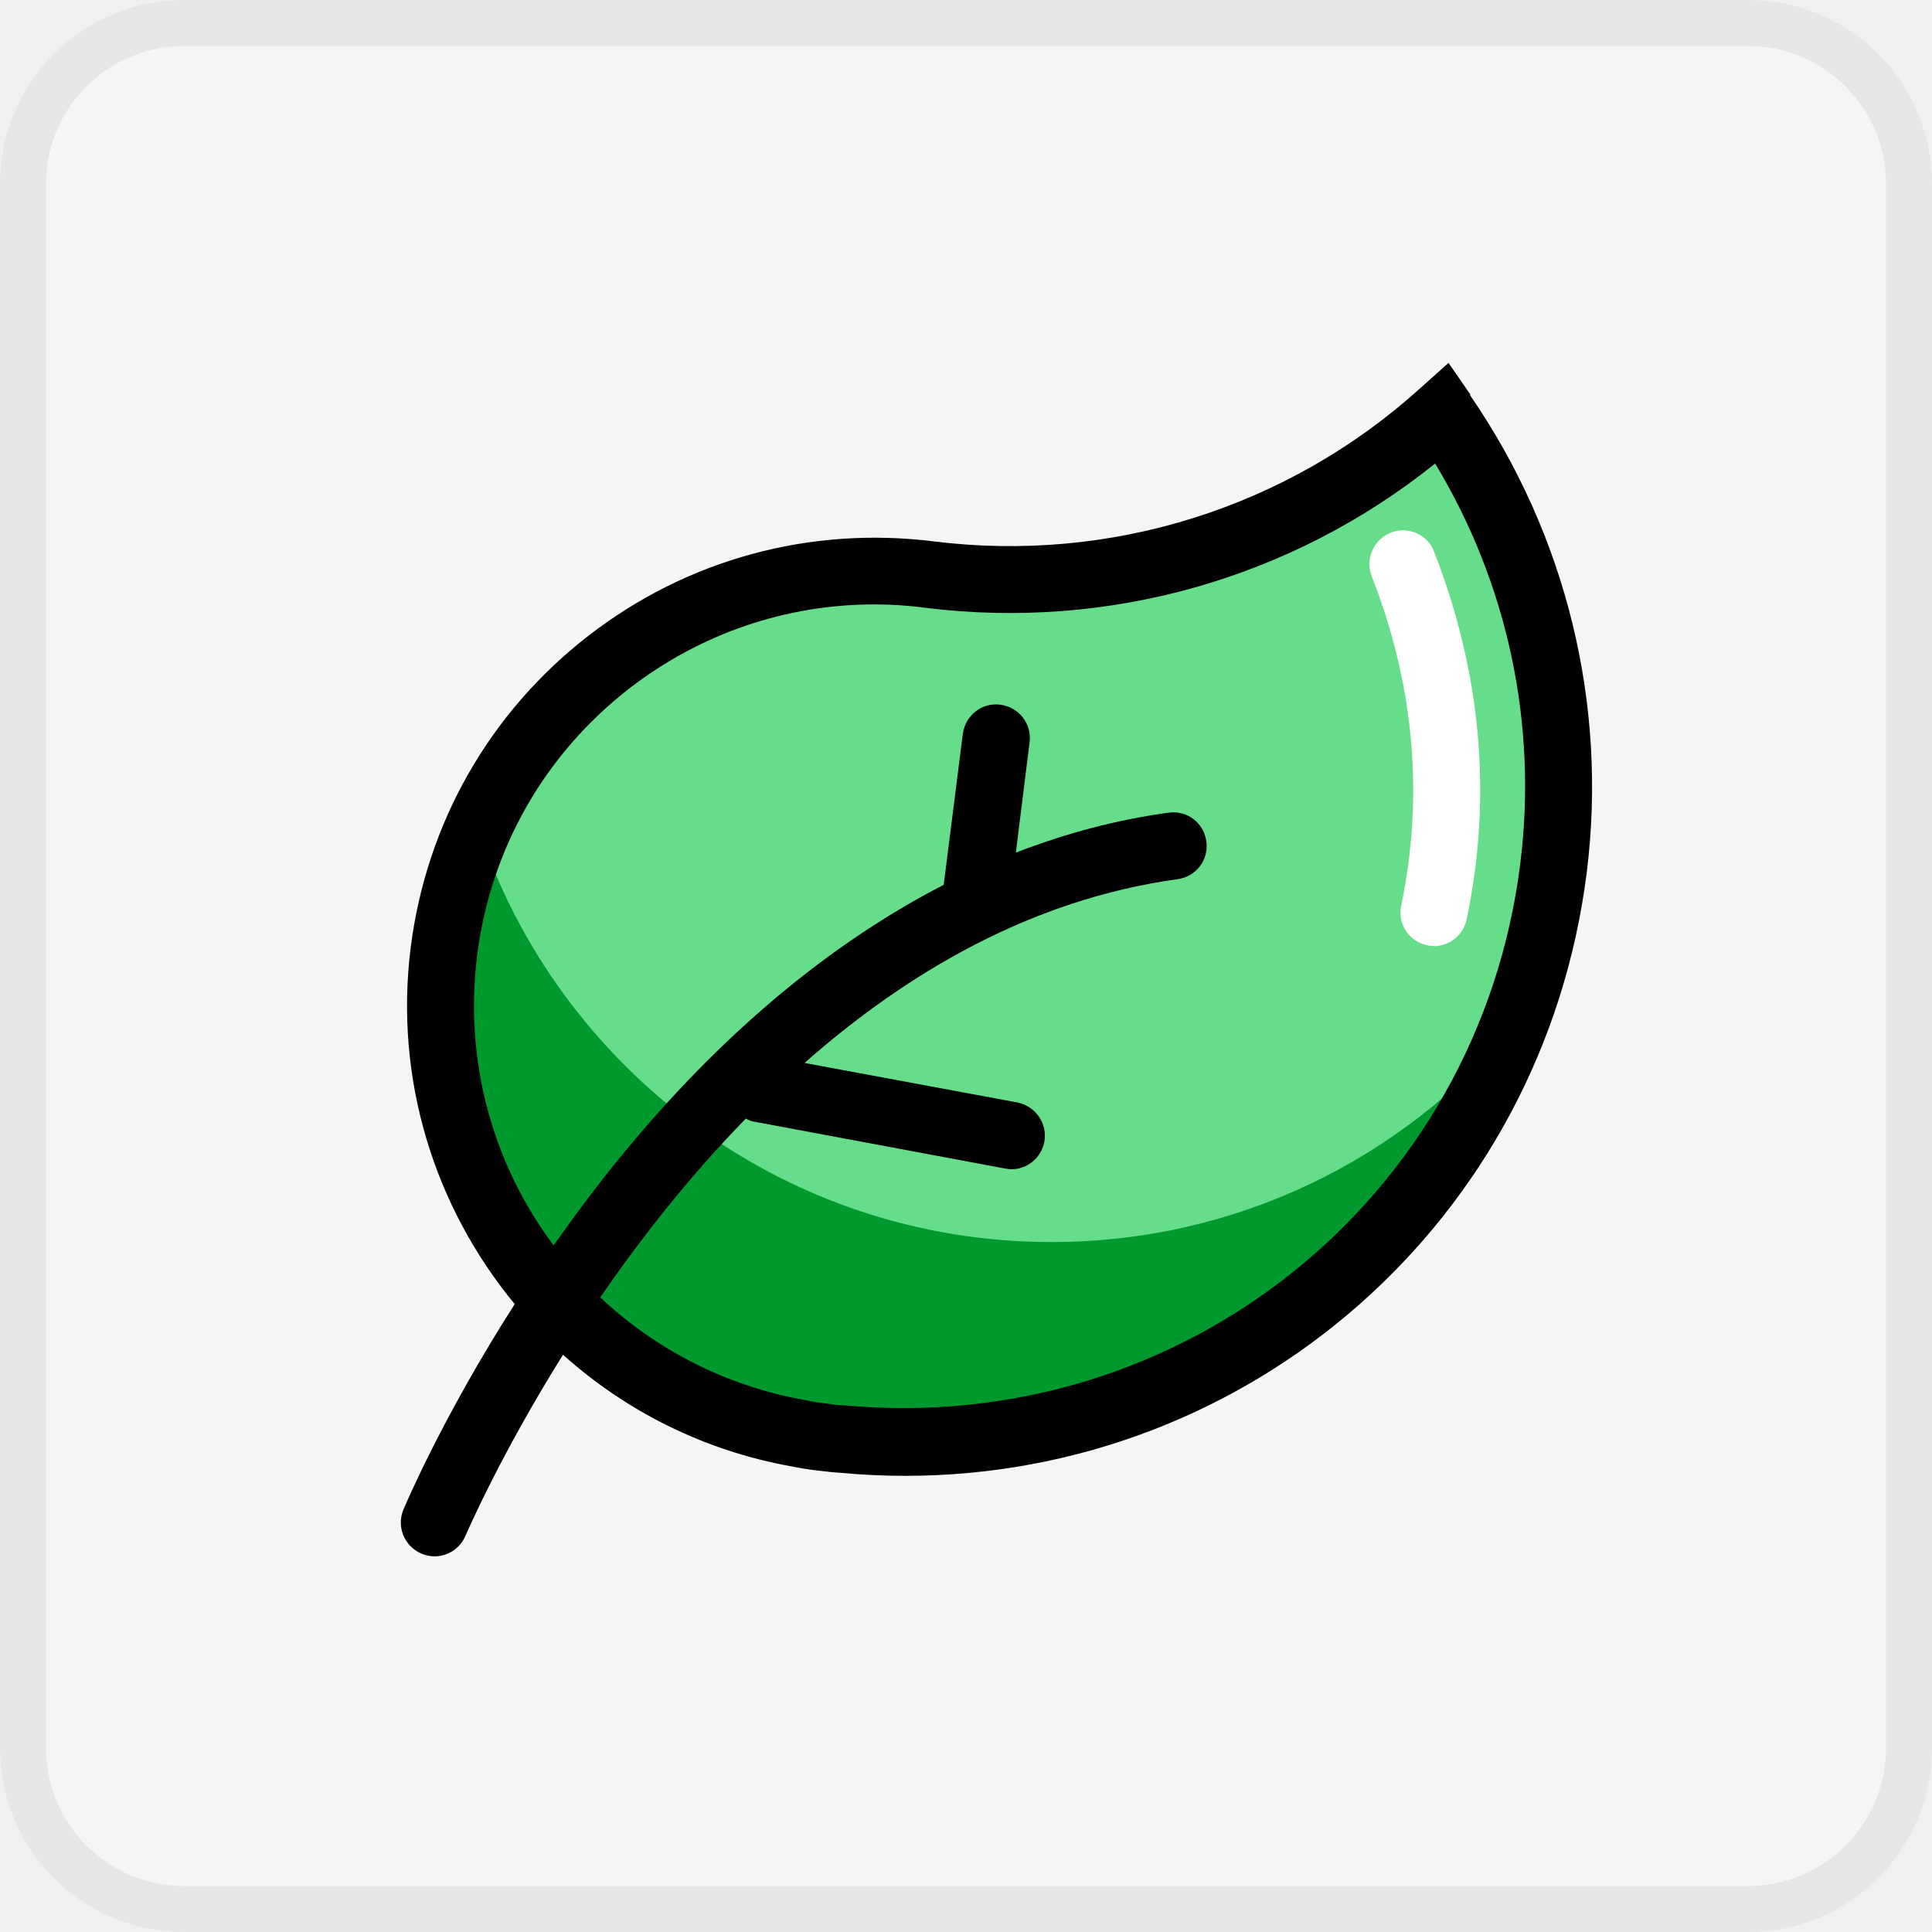
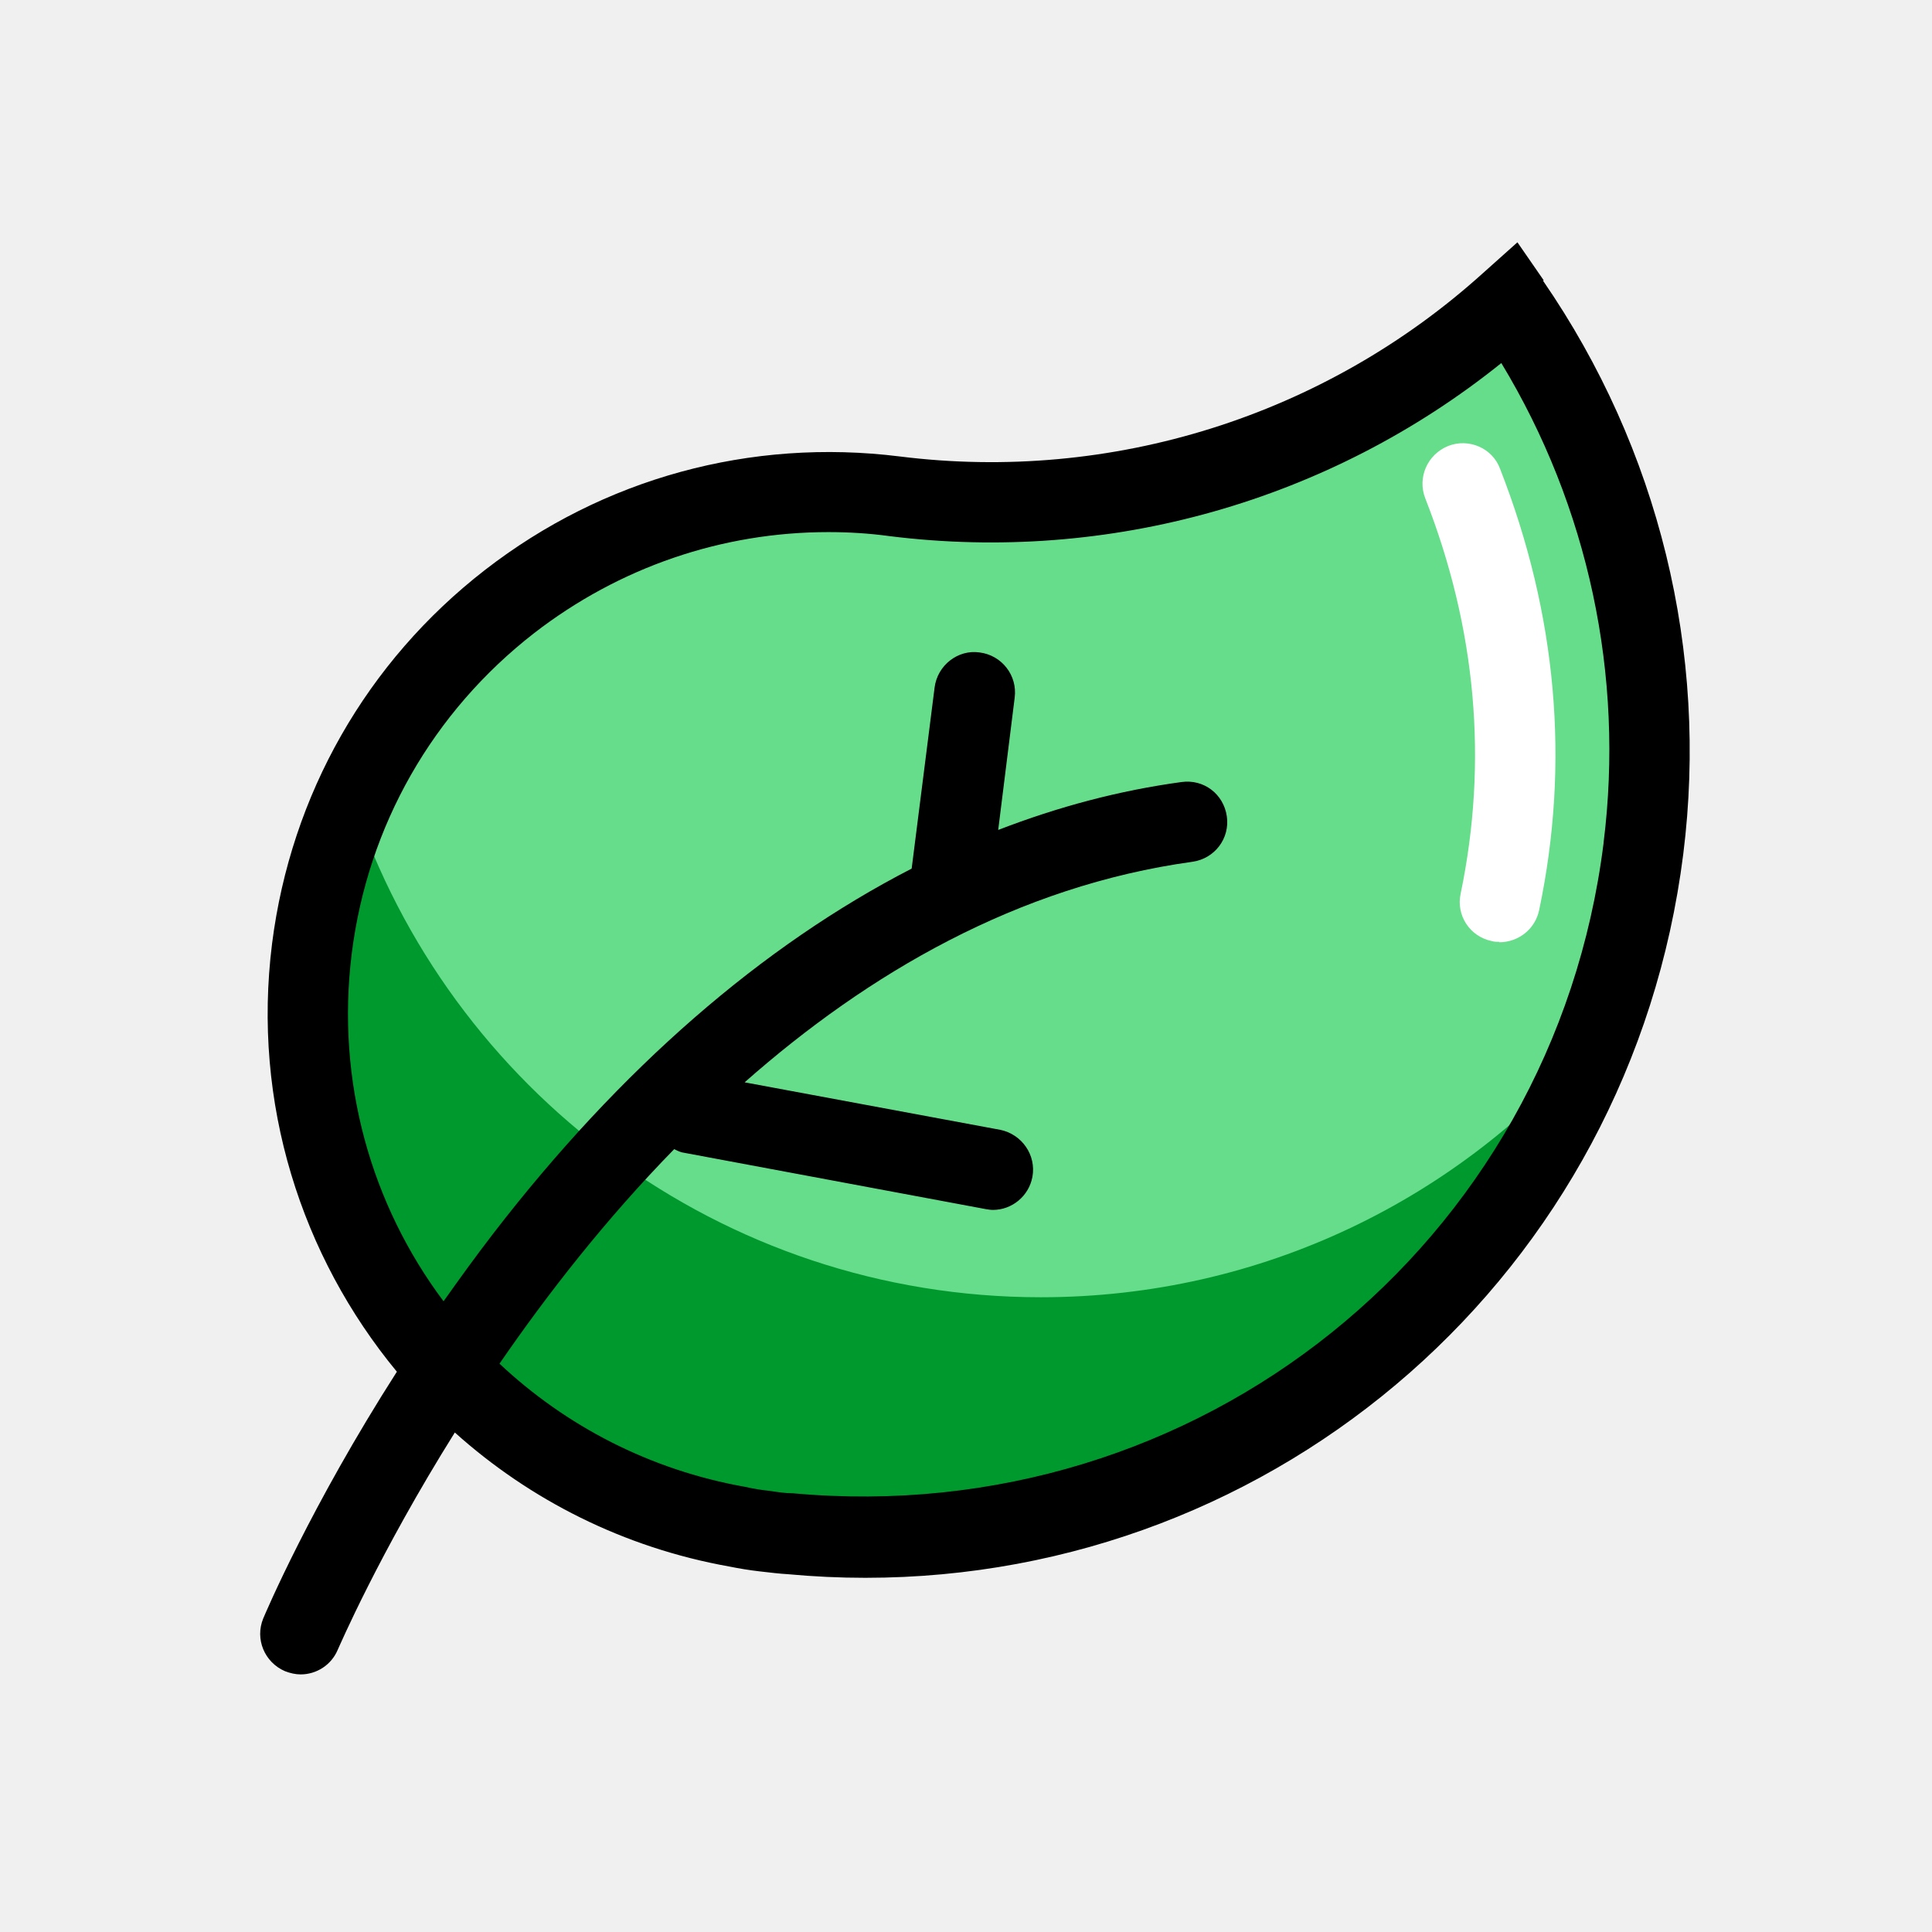
- <svg xmlns="http://www.w3.org/2000/svg" width="84" height="84" viewBox="0 0 84 84" fill="none">
-   <rect x="1" y="1" width="82" height="82" rx="7" fill="#F5F5F5" />
-   <rect x="1" y="1" width="82" height="82" rx="7" stroke="#E6E6E6" stroke-width="2" />
-   <path d="M67.544 37.727C65.619 53.01 51.91 63.948 36.685 62.548C36.365 62.548 36.044 62.489 35.708 62.46C35.373 62.431 35.052 62.373 34.746 62.315C24.902 60.579 18.062 51.392 19.317 41.358C20.571 31.325 30.065 23.683 40.419 24.981C48.848 26.046 56.869 23.26 62.717 17.981C66.567 23.552 68.448 30.494 67.544 37.727Z" fill="#66DD8A" />
-   <path d="M65.736 44.712C61.185 56.204 49.461 63.729 36.671 62.562C36.35 62.562 36.044 62.504 35.708 62.46C35.373 62.417 35.052 62.388 34.731 62.315C24.902 60.579 18.048 51.392 19.317 41.358C19.55 39.477 20.061 37.683 20.804 36.035C24.275 46.477 34.119 54.002 45.712 54.002C53.748 54.002 60.923 50.4 65.736 44.712Z" fill="#00992E" />
-   <path d="M62.323 41.125C62.235 41.125 62.133 41.125 62.046 41.096C61.258 40.935 60.748 40.163 60.923 39.375C61.914 34.606 61.492 29.779 59.639 25.054C59.348 24.31 59.712 23.465 60.471 23.158C61.214 22.867 62.075 23.231 62.352 23.989C64.408 29.254 64.889 34.635 63.767 39.973C63.621 40.673 63.008 41.139 62.323 41.139V41.125Z" fill="white" />
-   <path d="M63.927 17.15L62.979 15.779L61.74 16.887C55.994 22.079 48.279 24.5 40.594 23.538C35.198 22.867 29.86 24.325 25.573 27.65C21.285 30.975 18.544 35.788 17.858 41.183C17.129 46.973 18.923 52.515 22.379 56.7C19.244 61.6 17.625 65.435 17.538 65.64C17.231 66.383 17.581 67.229 18.325 67.55C18.515 67.623 18.704 67.667 18.894 67.667C19.462 67.667 20.002 67.331 20.235 66.777C20.279 66.69 21.723 63.306 24.479 58.902C27.192 61.337 30.59 63.073 34.425 63.758C34.79 63.831 35.14 63.89 35.519 63.933C35.898 63.977 36.263 64.021 36.54 64.035C37.487 64.123 38.421 64.167 39.354 64.167C54.331 64.167 67.077 53.112 68.987 37.946C69.906 30.625 68.098 23.26 63.913 17.179L63.927 17.15ZM66.1 37.552C64.277 52.106 51.415 62.446 36.729 61.104C36.452 61.104 36.175 61.06 35.883 61.017C35.592 60.987 35.315 60.944 34.994 60.871C31.538 60.258 28.49 58.654 26.098 56.408C27.833 53.885 29.948 51.173 32.427 48.635C32.515 48.679 32.602 48.723 32.704 48.752L43.715 50.808C43.802 50.823 43.89 50.837 43.977 50.837C44.663 50.837 45.275 50.342 45.406 49.642C45.552 48.854 45.027 48.096 44.24 47.935L34.979 46.215C39.442 42.277 44.867 39.098 51.21 38.223C52.013 38.106 52.567 37.377 52.45 36.575C52.333 35.773 51.619 35.219 50.802 35.335C48.556 35.642 46.354 36.225 44.167 37.071L44.765 32.273C44.867 31.471 44.298 30.742 43.496 30.64C42.708 30.523 41.965 31.106 41.862 31.908L41.031 38.471C35.621 41.256 30.488 45.704 25.879 51.683C25.238 52.515 24.64 53.346 24.071 54.148C21.46 50.663 20.163 46.2 20.746 41.533C21.329 36.91 23.677 32.798 27.352 29.94C30.444 27.548 34.163 26.279 38.013 26.279C38.742 26.279 39.486 26.323 40.229 26.425C48.192 27.417 56.169 25.156 62.396 20.154C65.546 25.36 66.858 31.471 66.1 37.538V37.552Z" fill="black" />
+ <svg xmlns="http://www.w3.org/2000/svg" width="24" height="24" viewBox="0 0 24 24" fill="none">
+   <path d="M20.415 10.535C19.755 15.775 15.055 19.525 9.835 19.045C9.725 19.045 9.615 19.025 9.5 19.015C9.385 19.005 9.275 18.985 9.17 18.965C5.795 18.37 3.45 15.22 3.88 11.78C4.31 8.34 7.565 5.72 11.115 6.165C14.005 6.53 16.755 5.575 18.76 3.765C20.08 5.675 20.725 8.055 20.415 10.535Z" fill="#66DD8A" />
+   <path d="M19.795 12.93C18.235 16.87 14.215 19.45 9.83 19.05C9.72 19.05 9.615 19.03 9.5 19.015C9.385 19 9.275 18.99 9.165 18.965C5.795 18.37 3.445 15.22 3.88 11.78C3.96 11.135 4.135 10.52 4.39 9.955C5.58 13.535 8.955 16.115 12.93 16.115C15.685 16.115 18.145 14.88 19.795 12.93Z" fill="#00992E" />
+   <path d="M18.625 11.7C18.595 11.7 18.56 11.7 18.53 11.69C18.26 11.635 18.085 11.37 18.145 11.1C18.485 9.465 18.34 7.81 17.705 6.19C17.605 5.935 17.73 5.645 17.99 5.54C18.245 5.44 18.54 5.565 18.635 5.825C19.34 7.63 19.505 9.475 19.12 11.305C19.07 11.545 18.86 11.705 18.625 11.705V11.7Z" fill="white" />
+   <path d="M19.175 3.48L18.85 3.01L18.425 3.39C16.455 5.17 13.81 6 11.175 5.67C9.325 5.44 7.495 5.94 6.025 7.08C4.555 8.22 3.615 9.87 3.38 11.72C3.13 13.705 3.745 15.605 4.93 17.04C3.855 18.72 3.3 20.035 3.27 20.105C3.165 20.36 3.285 20.65 3.54 20.76C3.605 20.785 3.67 20.8 3.735 20.8C3.93 20.8 4.115 20.685 4.195 20.495C4.21 20.465 4.705 19.305 5.65 17.795C6.58 18.63 7.745 19.225 9.06 19.46C9.185 19.485 9.305 19.505 9.435 19.52C9.565 19.535 9.69 19.55 9.785 19.555C10.11 19.585 10.43 19.6 10.75 19.6C15.885 19.6 20.255 15.81 20.91 10.61C21.225 8.1 20.605 5.575 19.17 3.49L19.175 3.48ZM19.92 10.475C19.295 15.465 14.885 19.01 9.85 18.55C9.755 18.55 9.66 18.535 9.56 18.52C9.46 18.51 9.365 18.495 9.255 18.47C8.07 18.26 7.025 17.71 6.205 16.94C6.8 16.075 7.525 15.145 8.375 14.275C8.405 14.29 8.435 14.305 8.47 14.315L12.245 15.02C12.275 15.025 12.305 15.03 12.335 15.03C12.57 15.03 12.78 14.86 12.825 14.62C12.875 14.35 12.695 14.09 12.425 14.035L9.25 13.445C10.78 12.095 12.64 11.005 14.815 10.705C15.09 10.665 15.28 10.415 15.24 10.14C15.2 9.865 14.955 9.675 14.675 9.715C13.905 9.82 13.15 10.02 12.4 10.31L12.605 8.665C12.64 8.39 12.445 8.14 12.17 8.105C11.9 8.065 11.645 8.265 11.61 8.54L11.325 10.79C9.47 11.745 7.71 13.27 6.13 15.32C5.91 15.605 5.705 15.89 5.51 16.165C4.615 14.97 4.17 13.44 4.37 11.84C4.57 10.255 5.375 8.845 6.635 7.865C7.695 7.045 8.97 6.61 10.29 6.61C10.54 6.61 10.795 6.625 11.05 6.66C13.78 7 16.515 6.225 18.65 4.51C19.73 6.295 20.18 8.39 19.92 10.47V10.475Z" fill="black" />
</svg>
